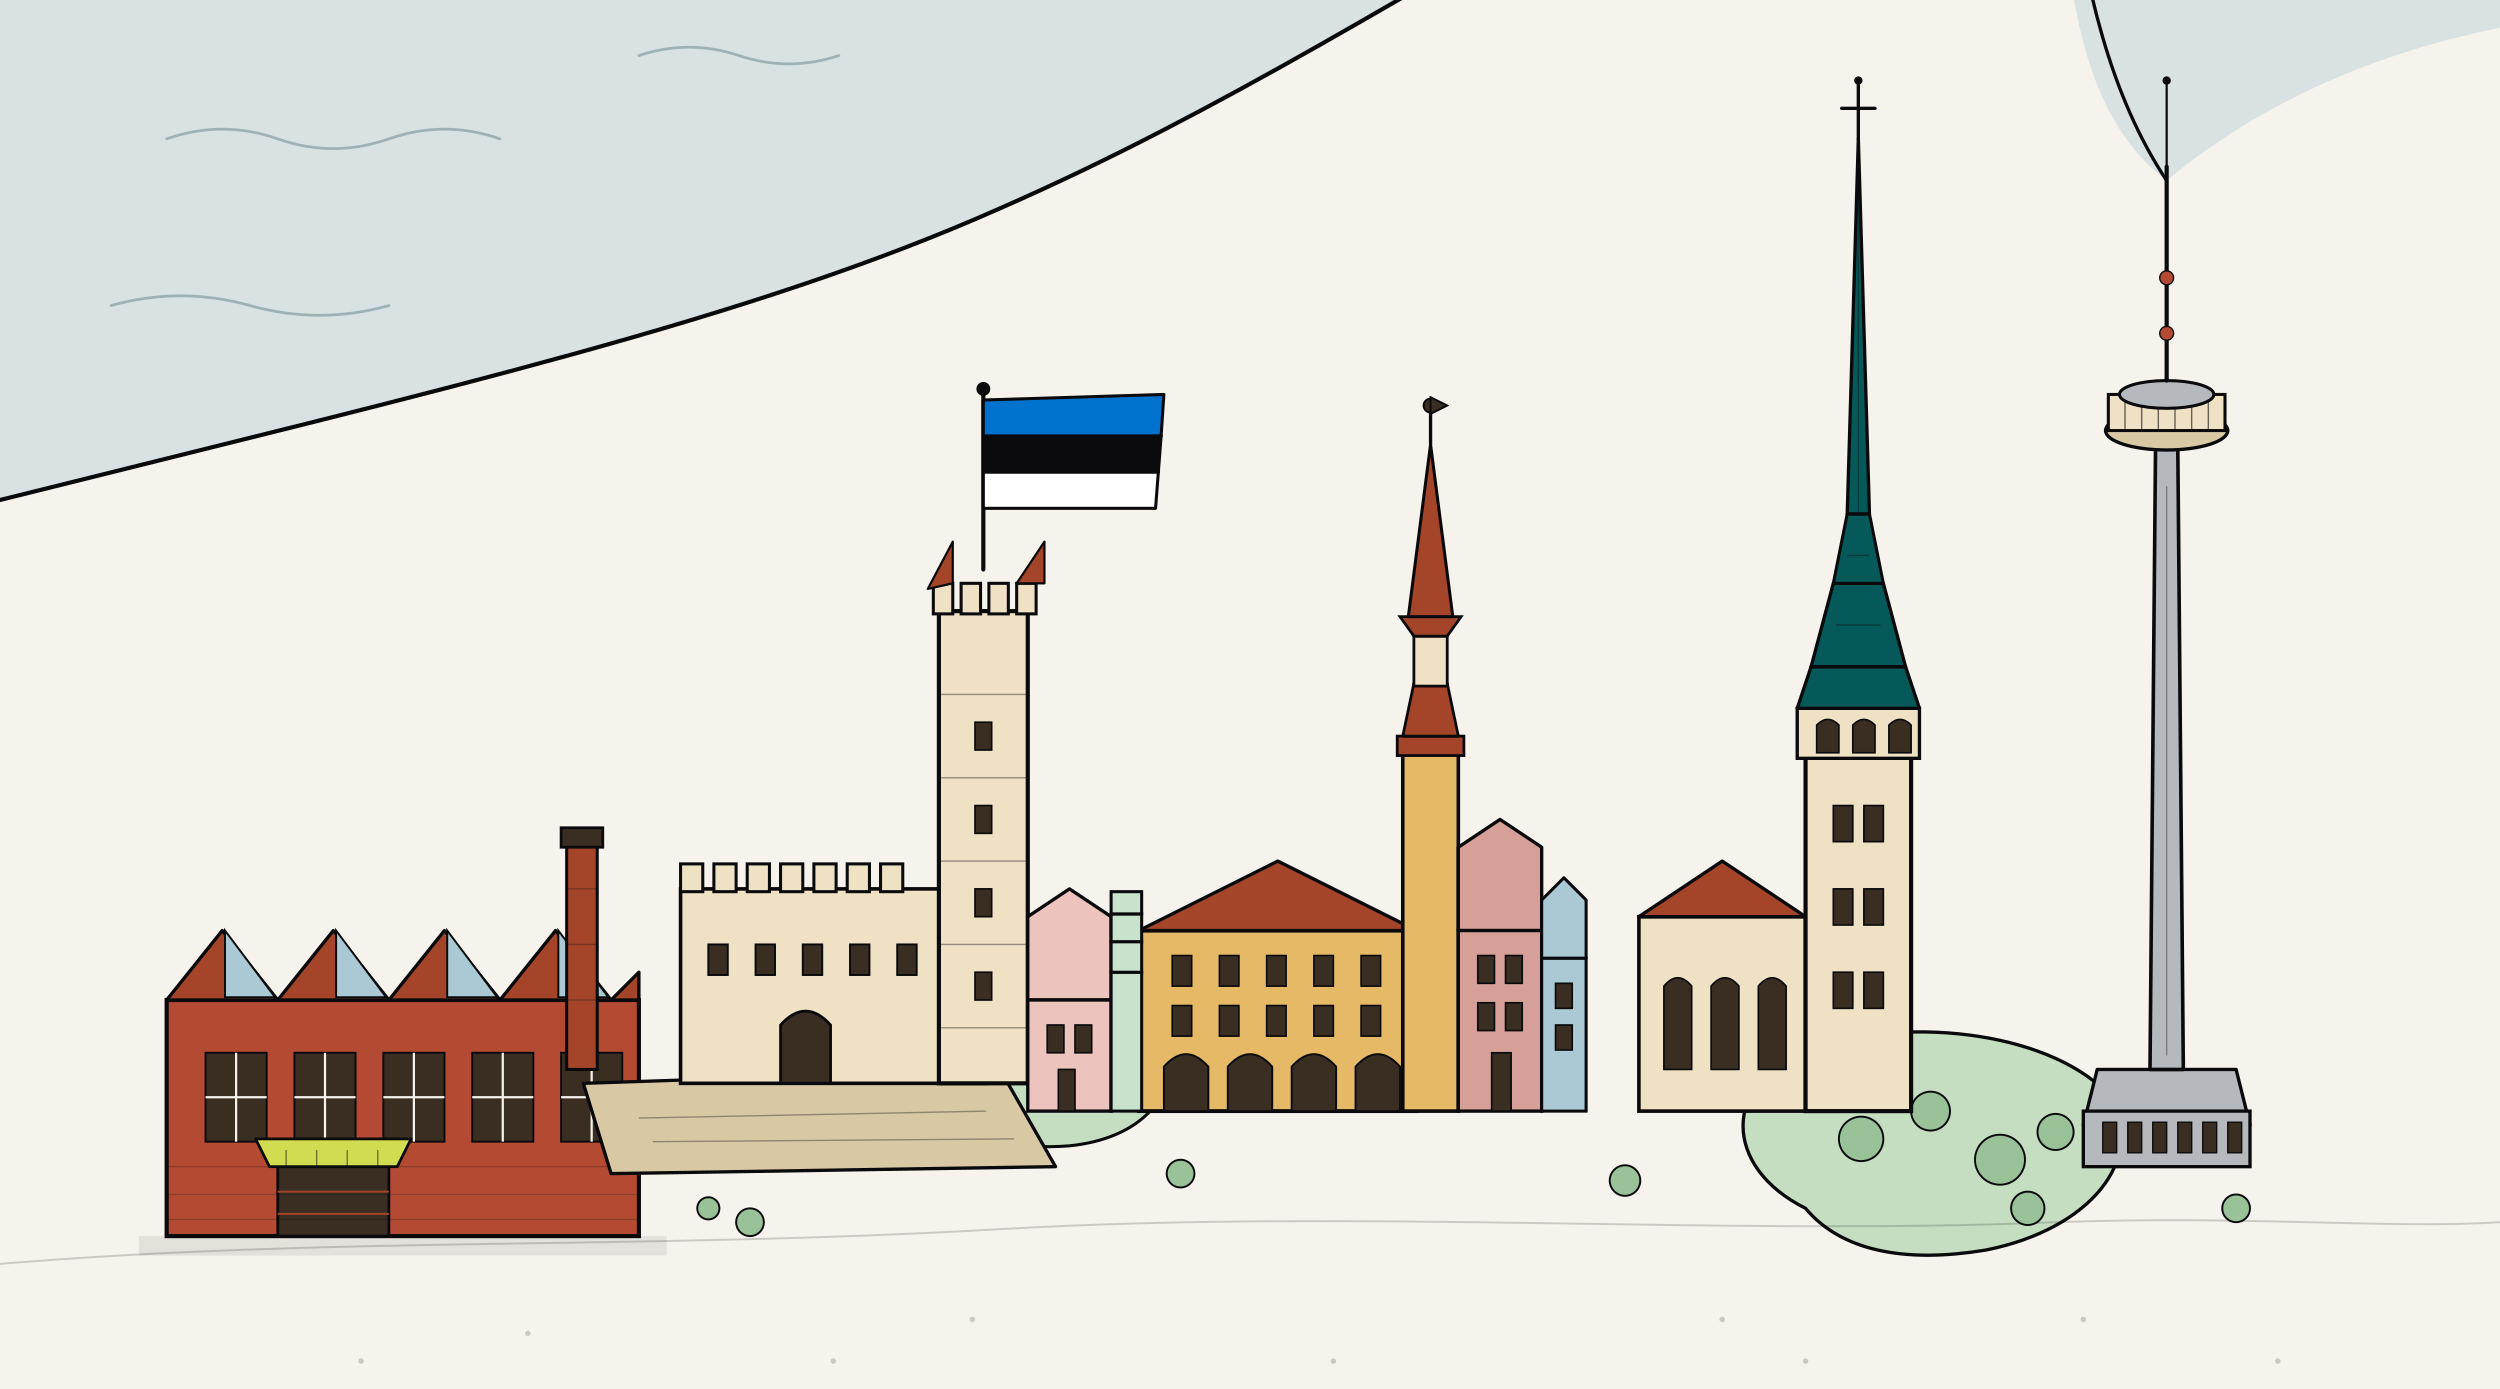
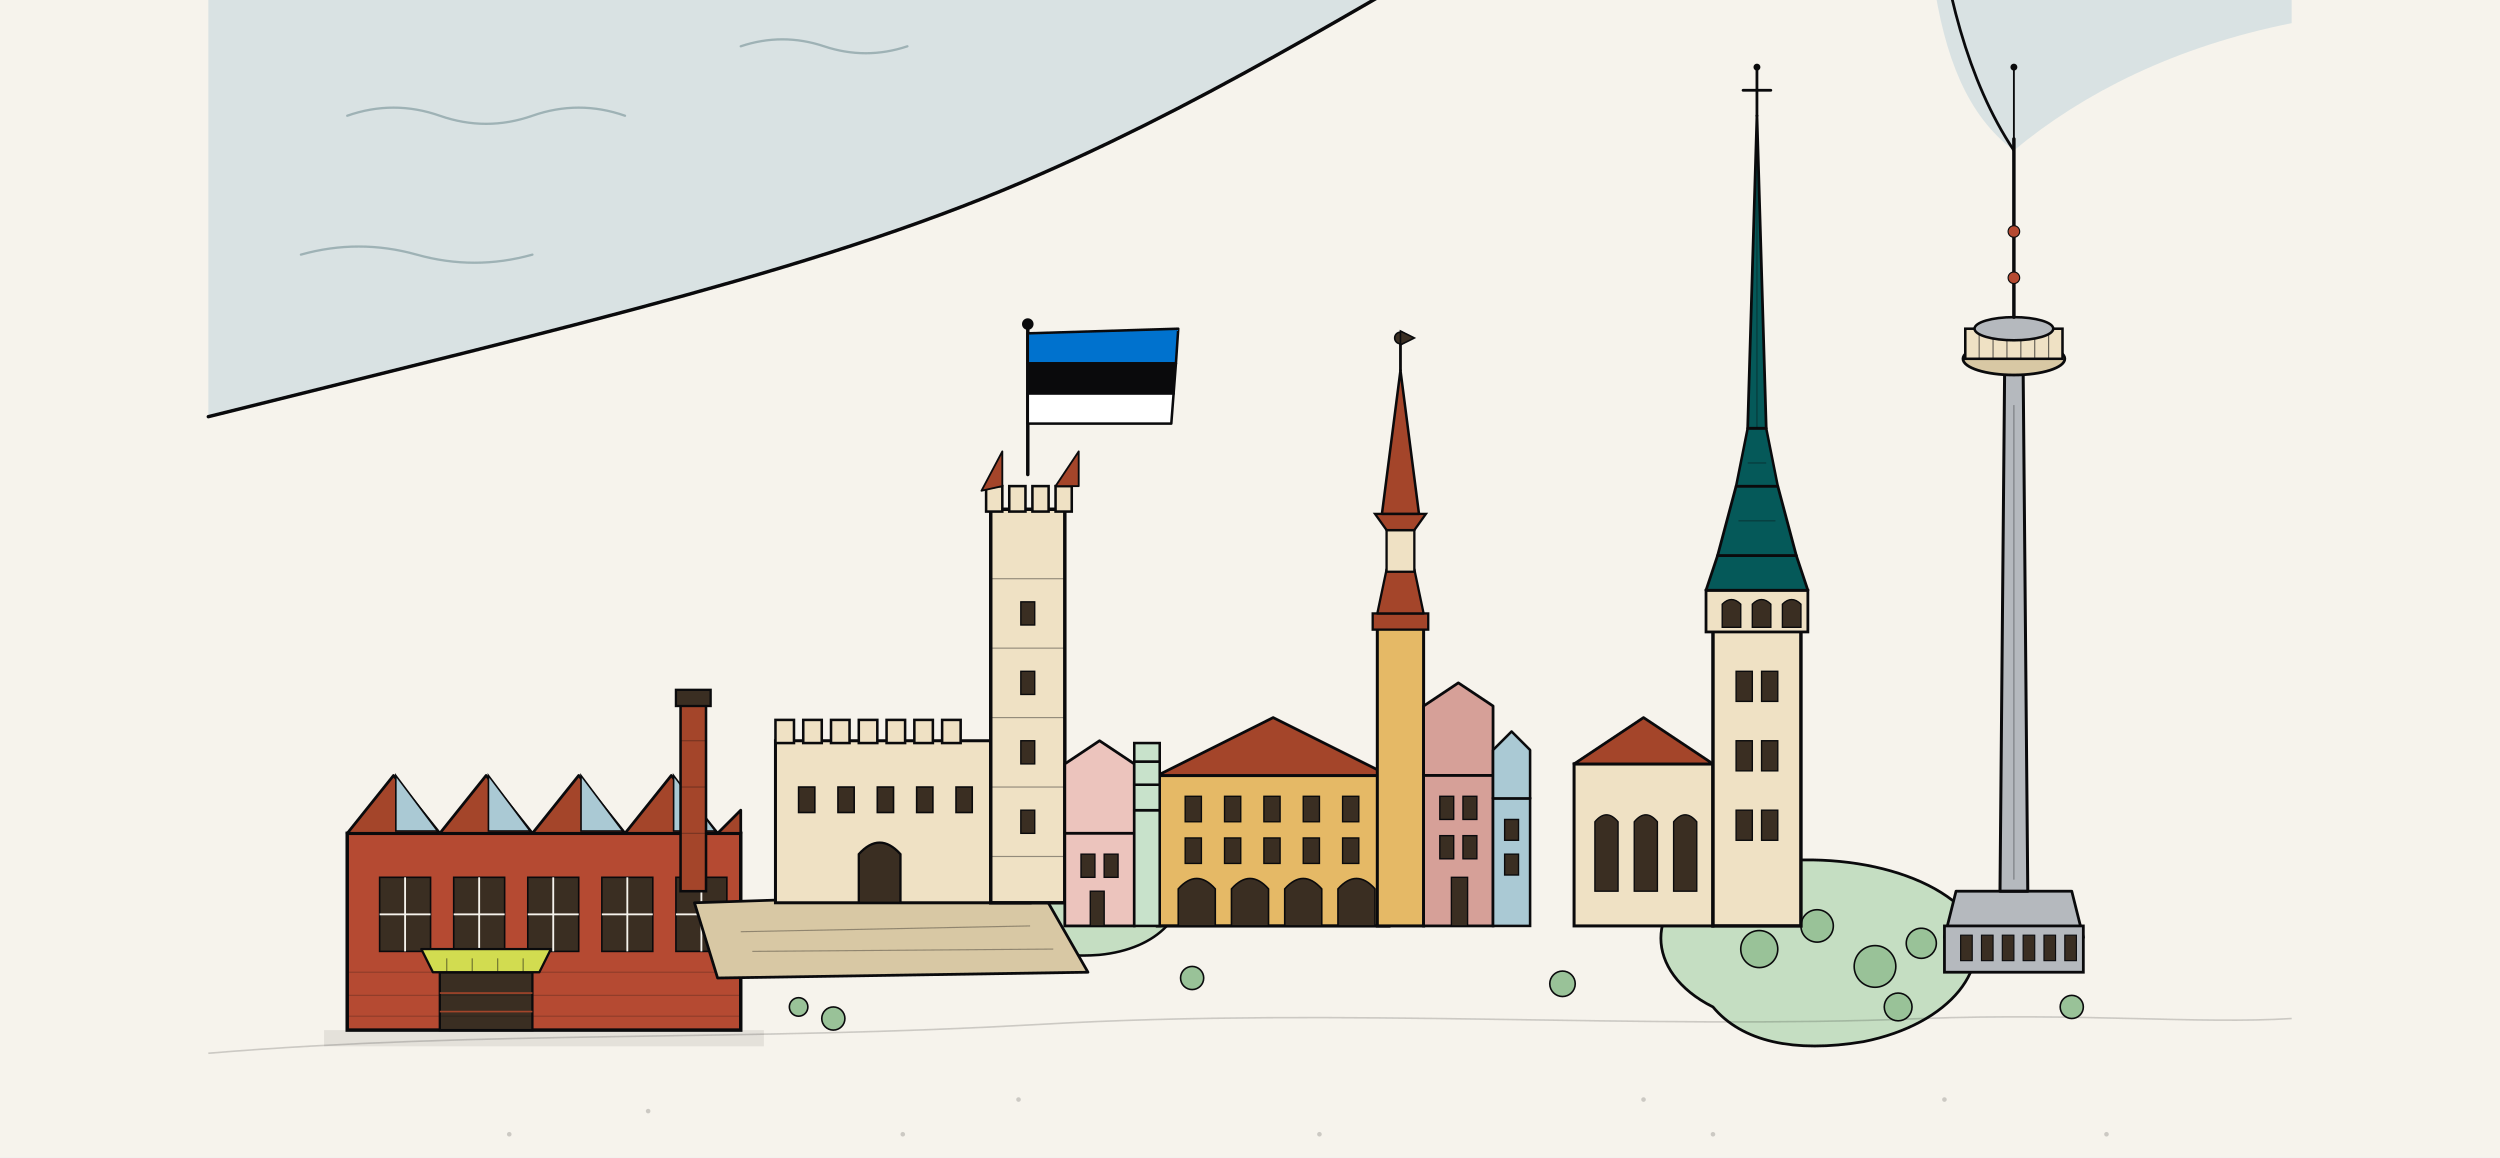
- <svg xmlns="http://www.w3.org/2000/svg" viewBox="0 100 1800 1000" preserveAspectRatio="xMidYMid slice">
-   <rect width="1800" height="1200" fill="#f6f3ec" />
+ <svg xmlns="http://www.w3.org/2000/svg" viewBox="-180 100 2160 1000" preserveAspectRatio="xMidYMid slice">
+   <rect x="-180" width="2160" height="1200" fill="#f6f3ec" />
  <path d="M 0 0 L 1180 0 C 1020 90 880 180 720 250 C 540 330 320 380 0 460 Z" fill="#d9e2e3" />
  <path d="M 1800 0 L 1800 120 C 1700 140 1620 180 1560 230 C 1520 200 1500 150 1490 80 L 1490 0 Z" fill="#d9e2e3" />
  <g fill="none" stroke="#6e8a90" stroke-width="2" stroke-linecap="round" opacity="0.55">
    <path d="M 120 200 q 40 -14 80 0 t 80 0 t 80 0" stroke-dasharray="0 0" />
    <path d="M 80 320 q 50 -14 100 0 t 100 0" />
    <path d="M 460 140 q 36 -12 72 0 t 72 0" />
    <path d="M 760 80 q 30 -10 60 0 t 60 0" />
  </g>
  <path d="M 0 460 C 320 380 540 330 720 250 C 880 180 1020 90 1180 0" fill="none" stroke="#0a0a0c" stroke-width="3" stroke-linejoin="round" stroke-linecap="round" />
  <path d="M 1490 0 C 1500 90 1520 170 1560 230" fill="none" stroke="#0a0a0c" stroke-width="2.4" stroke-linejoin="round" />
  <path d="M 700 900 C 660 870 660 830 700 810 C 760 800 810 810 840 850 C 850 890 820 920 770 925 C 730 928 710 920 700 900 Z" fill="#c5dec2" stroke="#0a0a0c" stroke-width="2.2" stroke-linejoin="round" />
  <path d="M 1300 970 C 1240 940 1240 880 1300 855 C 1380 830 1480 845 1520 890 C 1545 935 1505 985 1430 1000 C 1370 1010 1325 1000 1300 970 Z" fill="#c5dec2" stroke="#0a0a0c" stroke-width="2.4" stroke-linejoin="round" />
  <g fill="#99c298" stroke="#0a0a0c" stroke-width="1.4">
    <circle cx="760" cy="870" r="14" />
    <circle cx="790" cy="855" r="11" />
    <circle cx="1340" cy="920" r="16" />
    <circle cx="1390" cy="900" r="14" />
    <circle cx="1440" cy="935" r="18" />
    <circle cx="1480" cy="915" r="13" />
  </g>
  <path d="M 0 1010 C 240 990 460 1000 720 985 C 980 970 1240 990 1480 980 C 1620 975 1720 985 1800 980" fill="none" stroke="#0a0a0c" stroke-width="1.4" opacity="0.18" />
  <g>
    <rect x="100" y="990" width="380" height="14" fill="#0a0a0c" opacity="0.08" />
    <rect x="120" y="820" width="340" height="170" fill="#b54a32" stroke="#0a0a0c" stroke-width="3" />
    <path d="M 120 820 L 160 770 L 200 820 L 240 770 L 280 820 L 320 770 L 360 820 L 400 770 L 440 820 L 460 800 L 460 820 Z" fill="#a4452a" stroke="#0a0a0c" stroke-width="2.4" stroke-linejoin="round" />
    <g stroke="#0a0a0c" stroke-width="1.4" fill="#aac9d4">
      <path d="M 162 770 L 162 818 L 198 818 Z" />
      <path d="M 242 770 L 242 818 L 278 818 Z" />
      <path d="M 322 770 L 322 818 L 358 818 Z" />
      <path d="M 402 770 L 402 818 L 438 818 Z" />
    </g>
    <g fill="#3a2e22" stroke="#0a0a0c" stroke-width="1.4">
      <rect x="148" y="858" width="44" height="64" />
      <rect x="212" y="858" width="44" height="64" />
      <rect x="276" y="858" width="44" height="64" />
      <rect x="340" y="858" width="44" height="64" />
      <rect x="404" y="858" width="44" height="64" />
    </g>
    <g stroke="#f6f3ec" stroke-width="1.6">
      <line x1="170" y1="858" x2="170" y2="922" />
      <line x1="148" y1="890" x2="192" y2="890" />
      <line x1="234" y1="858" x2="234" y2="922" />
      <line x1="212" y1="890" x2="256" y2="890" />
      <line x1="298" y1="858" x2="298" y2="922" />
      <line x1="276" y1="890" x2="320" y2="890" />
      <line x1="362" y1="858" x2="362" y2="922" />
      <line x1="340" y1="890" x2="384" y2="890" />
      <line x1="426" y1="858" x2="426" y2="922" />
      <line x1="404" y1="890" x2="448" y2="890" />
    </g>
    <rect x="200" y="940" width="80" height="50" fill="#3a2e22" stroke="#0a0a0c" stroke-width="2" />
    <g stroke="#a4452a" stroke-width="1.4">
      <line x1="200" y1="958" x2="280" y2="958" />
      <line x1="200" y1="974" x2="280" y2="974" />
    </g>
    <path d="M 184 920 L 296 920 L 286 940 L 194 940 Z" fill="#d2dc50" stroke="#0a0a0c" stroke-width="2" stroke-linejoin="round" />
    <g stroke="#0a0a0c" stroke-width="1" opacity="0.5">
      <line x1="206" y1="928" x2="206" y2="940" />
      <line x1="228" y1="928" x2="228" y2="940" />
      <line x1="250" y1="928" x2="250" y2="940" />
      <line x1="272" y1="928" x2="272" y2="940" />
    </g>
    <g stroke="#0a0a0c" stroke-width="1" opacity="0.22">
      <line x1="120" y1="940" x2="200" y2="940" />
      <line x1="280" y1="940" x2="460" y2="940" />
      <line x1="120" y1="960" x2="460" y2="960" />
      <line x1="120" y1="978" x2="460" y2="978" />
    </g>
    <rect x="408" y="700" width="22" height="170" fill="#a4452a" stroke="#0a0a0c" stroke-width="2.2" />
    <rect x="404" y="696" width="30" height="14" fill="#3a2e22" stroke="#0a0a0c" stroke-width="2" />
    <g stroke="#0a0a0c" stroke-width="1" opacity="0.3">
      <line x1="408" y1="740" x2="430" y2="740" />
      <line x1="408" y1="780" x2="430" y2="780" />
      <line x1="408" y1="820" x2="430" y2="820" />
    </g>
  </g>
  <g>
    <path d="M 420 880 L 720 870 L 740 905 L 760 940 L 440 945 Z" fill="#d8c8a4" stroke="#0a0a0c" stroke-width="2.4" stroke-linejoin="round" />
    <g stroke="#0a0a0c" stroke-width="1" opacity="0.35">
      <line x1="460" y1="905" x2="710" y2="900" />
      <line x1="470" y1="922" x2="730" y2="920" />
    </g>
    <rect x="490" y="740" width="220" height="140" fill="#efe1c4" stroke="#0a0a0c" stroke-width="2.6" />
    <g fill="#efe1c4" stroke="#0a0a0c" stroke-width="2.2">
      <rect x="490" y="722" width="16" height="20" />
      <rect x="514" y="722" width="16" height="20" />
      <rect x="538" y="722" width="16" height="20" />
      <rect x="562" y="722" width="16" height="20" />
      <rect x="586" y="722" width="16" height="20" />
      <rect x="610" y="722" width="16" height="20" />
      <rect x="634" y="722" width="16" height="20" />
    </g>
    <g fill="#3a2e22" stroke="#0a0a0c" stroke-width="1.4">
      <rect x="510" y="780" width="14" height="22" />
      <rect x="544" y="780" width="14" height="22" />
      <rect x="578" y="780" width="14" height="22" />
      <rect x="612" y="780" width="14" height="22" />
      <rect x="646" y="780" width="14" height="22" />
    </g>
    <path d="M 562 880 L 562 838 Q 580 818 598 838 L 598 880 Z" fill="#3a2e22" stroke="#0a0a0c" stroke-width="2" />
    <rect x="676" y="540" width="64" height="340" fill="#efe1c4" stroke="#0a0a0c" stroke-width="3" />
    <g stroke="#0a0a0c" stroke-width="1" opacity="0.4">
      <line x1="676" y1="600" x2="740" y2="600" />
      <line x1="676" y1="660" x2="740" y2="660" />
      <line x1="676" y1="720" x2="740" y2="720" />
      <line x1="676" y1="780" x2="740" y2="780" />
      <line x1="676" y1="840" x2="740" y2="840" />
    </g>
    <g fill="#3a2e22" stroke="#0a0a0c" stroke-width="1.2">
      <rect x="702" y="620" width="12" height="20" />
      <rect x="702" y="680" width="12" height="20" />
      <rect x="702" y="740" width="12" height="20" />
      <rect x="702" y="800" width="12" height="20" />
    </g>
    <g fill="#efe1c4" stroke="#0a0a0c" stroke-width="2.2">
      <rect x="672" y="520" width="14" height="22" />
      <rect x="692" y="520" width="14" height="22" />
      <rect x="712" y="520" width="14" height="22" />
      <rect x="732" y="520" width="14" height="22" />
    </g>
    <polygon points="668,524 686,490 686,520" fill="#a4452a" stroke="#0a0a0c" stroke-width="1.6" stroke-linejoin="round" />
    <polygon points="732,520 752,520 752,490" fill="#a4452a" stroke="#0a0a0c" stroke-width="1.6" stroke-linejoin="round" />
    <line x1="708" y1="510" x2="708" y2="380" stroke="#0a0a0c" stroke-width="3" stroke-linecap="round" />
    <path d="M 708 388 L 838 384 L 836 414 L 708 414 Z" fill="#0072CE" stroke="#0a0a0c" stroke-width="2.2" stroke-linejoin="round" />
    <path d="M 708 414 L 836 414 L 834 440 L 708 440 Z" fill="#0a0a0c" stroke="#0a0a0c" stroke-width="2.2" stroke-linejoin="round" />
    <path d="M 708 440 L 834 440 L 832 466 L 708 466 Z" fill="#ffffff" stroke="#0a0a0c" stroke-width="2.2" stroke-linejoin="round" />
    <circle cx="708" cy="380" r="5" fill="#0a0a0c" />
  </g>
  <g>
    <rect x="820" y="770" width="200" height="130" fill="#e5b966" stroke="#0a0a0c" stroke-width="2.8" />
    <polygon points="820,770 920,720 1020,770" fill="#a4452a" stroke="#0a0a0c" stroke-width="2.4" stroke-linejoin="round" />
    <g fill="#3a2e22" stroke="#0a0a0c" stroke-width="1.4">
      <path d="M 838 900 L 838 868 Q 854 850 870 868 L 870 900 Z" />
      <path d="M 884 900 L 884 868 Q 900 850 916 868 L 916 900 Z" />
      <path d="M 930 900 L 930 868 Q 946 850 962 868 L 962 900 Z" />
      <path d="M 976 900 L 976 868 Q 992 850 1008 868 L 1008 900 Z" />
    </g>
    <g fill="#3a2e22" stroke="#0a0a0c" stroke-width="1.2">
      <rect x="844" y="788" width="14" height="22" />
      <rect x="878" y="788" width="14" height="22" />
      <rect x="912" y="788" width="14" height="22" />
      <rect x="946" y="788" width="14" height="22" />
      <rect x="980" y="788" width="14" height="22" />
      <rect x="844" y="824" width="14" height="22" />
      <rect x="878" y="824" width="14" height="22" />
      <rect x="912" y="824" width="14" height="22" />
      <rect x="946" y="824" width="14" height="22" />
      <rect x="980" y="824" width="14" height="22" />
    </g>
    <rect x="1010" y="640" width="40" height="260" fill="#e5b966" stroke="#0a0a0c" stroke-width="2.6" />
    <rect x="1006" y="630" width="48" height="14" fill="#a4452a" stroke="#0a0a0c" stroke-width="2" />
    <polygon points="1010,630 1050,630 1042,592 1018,592" fill="#a4452a" stroke="#0a0a0c" stroke-width="2" stroke-linejoin="round" />
    <rect x="1018" y="558" width="24" height="36" fill="#efe1c4" stroke="#0a0a0c" stroke-width="2" />
    <polygon points="1018,558 1042,558 1052,544 1008,544" fill="#a4452a" stroke="#0a0a0c" stroke-width="2" />
    <polygon points="1014,544 1046,544 1030,420" fill="#a4452a" stroke="#0a0a0c" stroke-width="2.2" stroke-linejoin="round" />
    <line x1="1030" y1="420" x2="1030" y2="394" stroke="#0a0a0c" stroke-width="2.4" stroke-linecap="round" />
    <circle cx="1030" cy="392" r="5" fill="#3a2e22" stroke="#0a0a0c" stroke-width="1.4" />
    <polygon points="1030,386 1042,392 1030,398" fill="#3a2e22" stroke="#0a0a0c" stroke-width="1.4" />
    <polygon points="740,820 740,760 770,740 800,760 800,820" fill="#ecc4bd" stroke="#0a0a0c" stroke-width="2.4" stroke-linejoin="round" />
    <rect x="740" y="820" width="60" height="80" fill="#ecc4bd" stroke="#0a0a0c" stroke-width="2.4" />
    <rect x="754" y="838" width="12" height="20" fill="#3a2e22" stroke="#0a0a0c" stroke-width="1.2" />
    <rect x="774" y="838" width="12" height="20" fill="#3a2e22" stroke="#0a0a0c" stroke-width="1.2" />
    <rect x="762" y="870" width="12" height="30" fill="#3a2e22" stroke="#0a0a0c" stroke-width="1.2" />
    <rect x="800" y="800" width="22" height="100" fill="#c8e2cb" stroke="#0a0a0c" stroke-width="2.2" />
    <polygon points="800,800 800,778 822,778 822,800" fill="#c8e2cb" stroke="#0a0a0c" stroke-width="2.2" />
    <polygon points="800,778 800,758 822,758 822,778" fill="#c8e2cb" stroke="#0a0a0c" stroke-width="2.2" />
    <polygon points="800,758 800,742 822,742 822,758" fill="#c8e2cb" stroke="#0a0a0c" stroke-width="2.2" />
    <polygon points="1050,770 1050,710 1080,690 1110,710 1110,770" fill="#d6a098" stroke="#0a0a0c" stroke-width="2.4" stroke-linejoin="round" />
    <rect x="1050" y="770" width="60" height="130" fill="#d6a098" stroke="#0a0a0c" stroke-width="2.4" />
    <rect x="1064" y="788" width="12" height="20" fill="#3a2e22" stroke="#0a0a0c" stroke-width="1.2" />
    <rect x="1084" y="788" width="12" height="20" fill="#3a2e22" stroke="#0a0a0c" stroke-width="1.2" />
    <rect x="1064" y="822" width="12" height="20" fill="#3a2e22" stroke="#0a0a0c" stroke-width="1.2" />
    <rect x="1084" y="822" width="12" height="20" fill="#3a2e22" stroke="#0a0a0c" stroke-width="1.2" />
    <rect x="1074" y="858" width="14" height="42" fill="#3a2e22" stroke="#0a0a0c" stroke-width="1.2" />
    <polygon points="1110,790 1110,748 1126,732 1142,748 1142,790" fill="#aac9d4" stroke="#0a0a0c" stroke-width="2.2" stroke-linejoin="round" />
    <rect x="1110" y="790" width="32" height="110" fill="#aac9d4" stroke="#0a0a0c" stroke-width="2.2" />
    <rect x="1120" y="808" width="12" height="18" fill="#3a2e22" stroke="#0a0a0c" stroke-width="1.2" />
    <rect x="1120" y="838" width="12" height="18" fill="#3a2e22" stroke="#0a0a0c" stroke-width="1.2" />
  </g>
  <g>
    <rect x="1180" y="760" width="120" height="140" fill="#efe1c4" stroke="#0a0a0c" stroke-width="2.6" />
    <polygon points="1180,760 1240,720 1300,760" fill="#a4452a" stroke="#0a0a0c" stroke-width="2.4" stroke-linejoin="round" />
    <g fill="#3a2e22" stroke="#0a0a0c" stroke-width="1.2">
      <path d="M 1198 870 L 1198 810 Q 1208 798 1218 810 L 1218 870 Z" />
      <path d="M 1232 870 L 1232 810 Q 1242 798 1252 810 L 1252 870 Z" />
      <path d="M 1266 870 L 1266 810 Q 1276 798 1286 810 L 1286 870 Z" />
    </g>
    <rect x="1300" y="640" width="76" height="260" fill="#efe1c4" stroke="#0a0a0c" stroke-width="3" />
    <g fill="#3a2e22" stroke="#0a0a0c" stroke-width="1.2">
      <rect x="1320" y="680" width="14" height="26" />
      <rect x="1342" y="680" width="14" height="26" />
      <rect x="1320" y="740" width="14" height="26" />
      <rect x="1342" y="740" width="14" height="26" />
      <rect x="1320" y="800" width="14" height="26" />
      <rect x="1342" y="800" width="14" height="26" />
    </g>
    <rect x="1294" y="610" width="88" height="36" fill="#efe1c4" stroke="#0a0a0c" stroke-width="2.4" />
    <g fill="#3a2e22" stroke="#0a0a0c" stroke-width="1.2">
      <path d="M 1308 642 L 1308 622 Q 1316 614 1324 622 L 1324 642 Z" />
      <path d="M 1334 642 L 1334 622 Q 1342 614 1350 622 L 1350 642 Z" />
      <path d="M 1360 642 L 1360 622 Q 1368 614 1376 622 L 1376 642 Z" />
    </g>
    <polygon points="1294,610 1382,610 1372,580 1304,580" fill="#055959" stroke="#0a0a0c" stroke-width="2.4" stroke-linejoin="round" />
    <polygon points="1304,580 1372,580 1356,520 1320,520" fill="#055959" stroke="#0a0a0c" stroke-width="2.4" stroke-linejoin="round" />
    <polygon points="1320,520 1356,520 1346,470 1330,470" fill="#055959" stroke="#0a0a0c" stroke-width="2.2" stroke-linejoin="round" />
    <polygon points="1330,470 1346,470 1338,200" fill="#055959" stroke="#0a0a0c" stroke-width="2.4" stroke-linejoin="round" />
    <line x1="1338" y1="220" x2="1338" y2="470" stroke="#0a0a0c" stroke-width="1" opacity="0.4" />
    <line x1="1330" y1="500" x2="1346" y2="500" stroke="#0a0a0c" stroke-width="1" opacity="0.4" />
    <line x1="1322" y1="550" x2="1354" y2="550" stroke="#0a0a0c" stroke-width="1" opacity="0.4" />
    <line x1="1338" y1="200" x2="1338" y2="160" stroke="#0a0a0c" stroke-width="2.4" stroke-linecap="round" />
    <line x1="1326" y1="178" x2="1350" y2="178" stroke="#0a0a0c" stroke-width="2.4" stroke-linecap="round" />
    <circle cx="1338" cy="158" r="3" fill="#0a0a0c" />
  </g>
  <g>
    <polygon points="1500,910 1620,910 1610,870 1510,870" fill="#b5b9be" stroke="#0a0a0c" stroke-width="2.4" stroke-linejoin="round" />
    <rect x="1500" y="900" width="120" height="40" fill="#b5b9be" stroke="#0a0a0c" stroke-width="2.4" />
    <g fill="#3a2e22" stroke="#0a0a0c" stroke-width="1">
      <rect x="1514" y="908" width="10" height="22" />
      <rect x="1532" y="908" width="10" height="22" />
      <rect x="1550" y="908" width="10" height="22" />
      <rect x="1568" y="908" width="10" height="22" />
      <rect x="1586" y="908" width="10" height="22" />
      <rect x="1604" y="908" width="10" height="22" />
    </g>
    <polygon points="1548,870 1572,870 1568,420 1552,420" fill="#b5b9be" stroke="#0a0a0c" stroke-width="2.6" stroke-linejoin="round" />
    <line x1="1560" y1="450" x2="1560" y2="860" stroke="#0a0a0c" stroke-width="1" opacity="0.35" />
    <ellipse cx="1560" cy="410" rx="44" ry="14" fill="#d8c8a4" stroke="#0a0a0c" stroke-width="2.4" />
    <rect x="1518" y="384" width="84" height="26" fill="#efe1c4" stroke="#0a0a0c" stroke-width="2.2" />
    <g stroke="#0a0a0c" stroke-width="1" opacity="0.6">
      <line x1="1530" y1="384" x2="1530" y2="410" />
      <line x1="1542" y1="384" x2="1542" y2="410" />
      <line x1="1554" y1="384" x2="1554" y2="410" />
      <line x1="1566" y1="384" x2="1566" y2="410" />
      <line x1="1578" y1="384" x2="1578" y2="410" />
      <line x1="1590" y1="384" x2="1590" y2="410" />
    </g>
    <ellipse cx="1560" cy="384" rx="34" ry="10" fill="#b5b9be" stroke="#0a0a0c" stroke-width="2.2" />
    <line x1="1560" y1="374" x2="1560" y2="220" stroke="#0a0a0c" stroke-width="3" stroke-linecap="round" />
    <line x1="1560" y1="240" x2="1560" y2="160" stroke="#0a0a0c" stroke-width="1.6" stroke-linecap="round" />
    <circle cx="1560" cy="158" r="3" fill="#0a0a0c" />
    <circle cx="1560" cy="300" r="5" fill="#b54a32" stroke="#0a0a0c" stroke-width="1" />
    <circle cx="1560" cy="340" r="5" fill="#b54a32" stroke="#0a0a0c" stroke-width="1" />
  </g>
  <g fill="#99c298" stroke="#0a0a0c" stroke-width="1.4">
    <circle cx="540" cy="980" r="10" />
    <circle cx="510" cy="970" r="8" />
    <circle cx="850" cy="945" r="10" />
    <circle cx="1170" cy="950" r="11" />
    <circle cx="1460" cy="970" r="12" />
    <circle cx="1610" cy="970" r="10" />
  </g>
  <g fill="#0a0a0c" opacity="0.18">
    <circle cx="260" cy="1080" r="2" />
    <circle cx="430" cy="1110" r="2" />
    <circle cx="600" cy="1080" r="2" />
    <circle cx="780" cy="1120" r="2" />
    <circle cx="960" cy="1080" r="2" />
    <circle cx="1120" cy="1110" r="2" />
    <circle cx="1300" cy="1080" r="2" />
    <circle cx="1470" cy="1120" r="2" />
    <circle cx="1640" cy="1080" r="2" />
    <circle cx="180" cy="1140" r="2" />
    <circle cx="380" cy="1060" r="2" />
    <circle cx="700" cy="1050" r="2" />
    <circle cx="900" cy="1150" r="2" />
    <circle cx="1240" cy="1050" r="2" />
    <circle cx="1500" cy="1050" r="2" />
    <circle cx="1720" cy="1140" r="2" />
  </g>
</svg>
